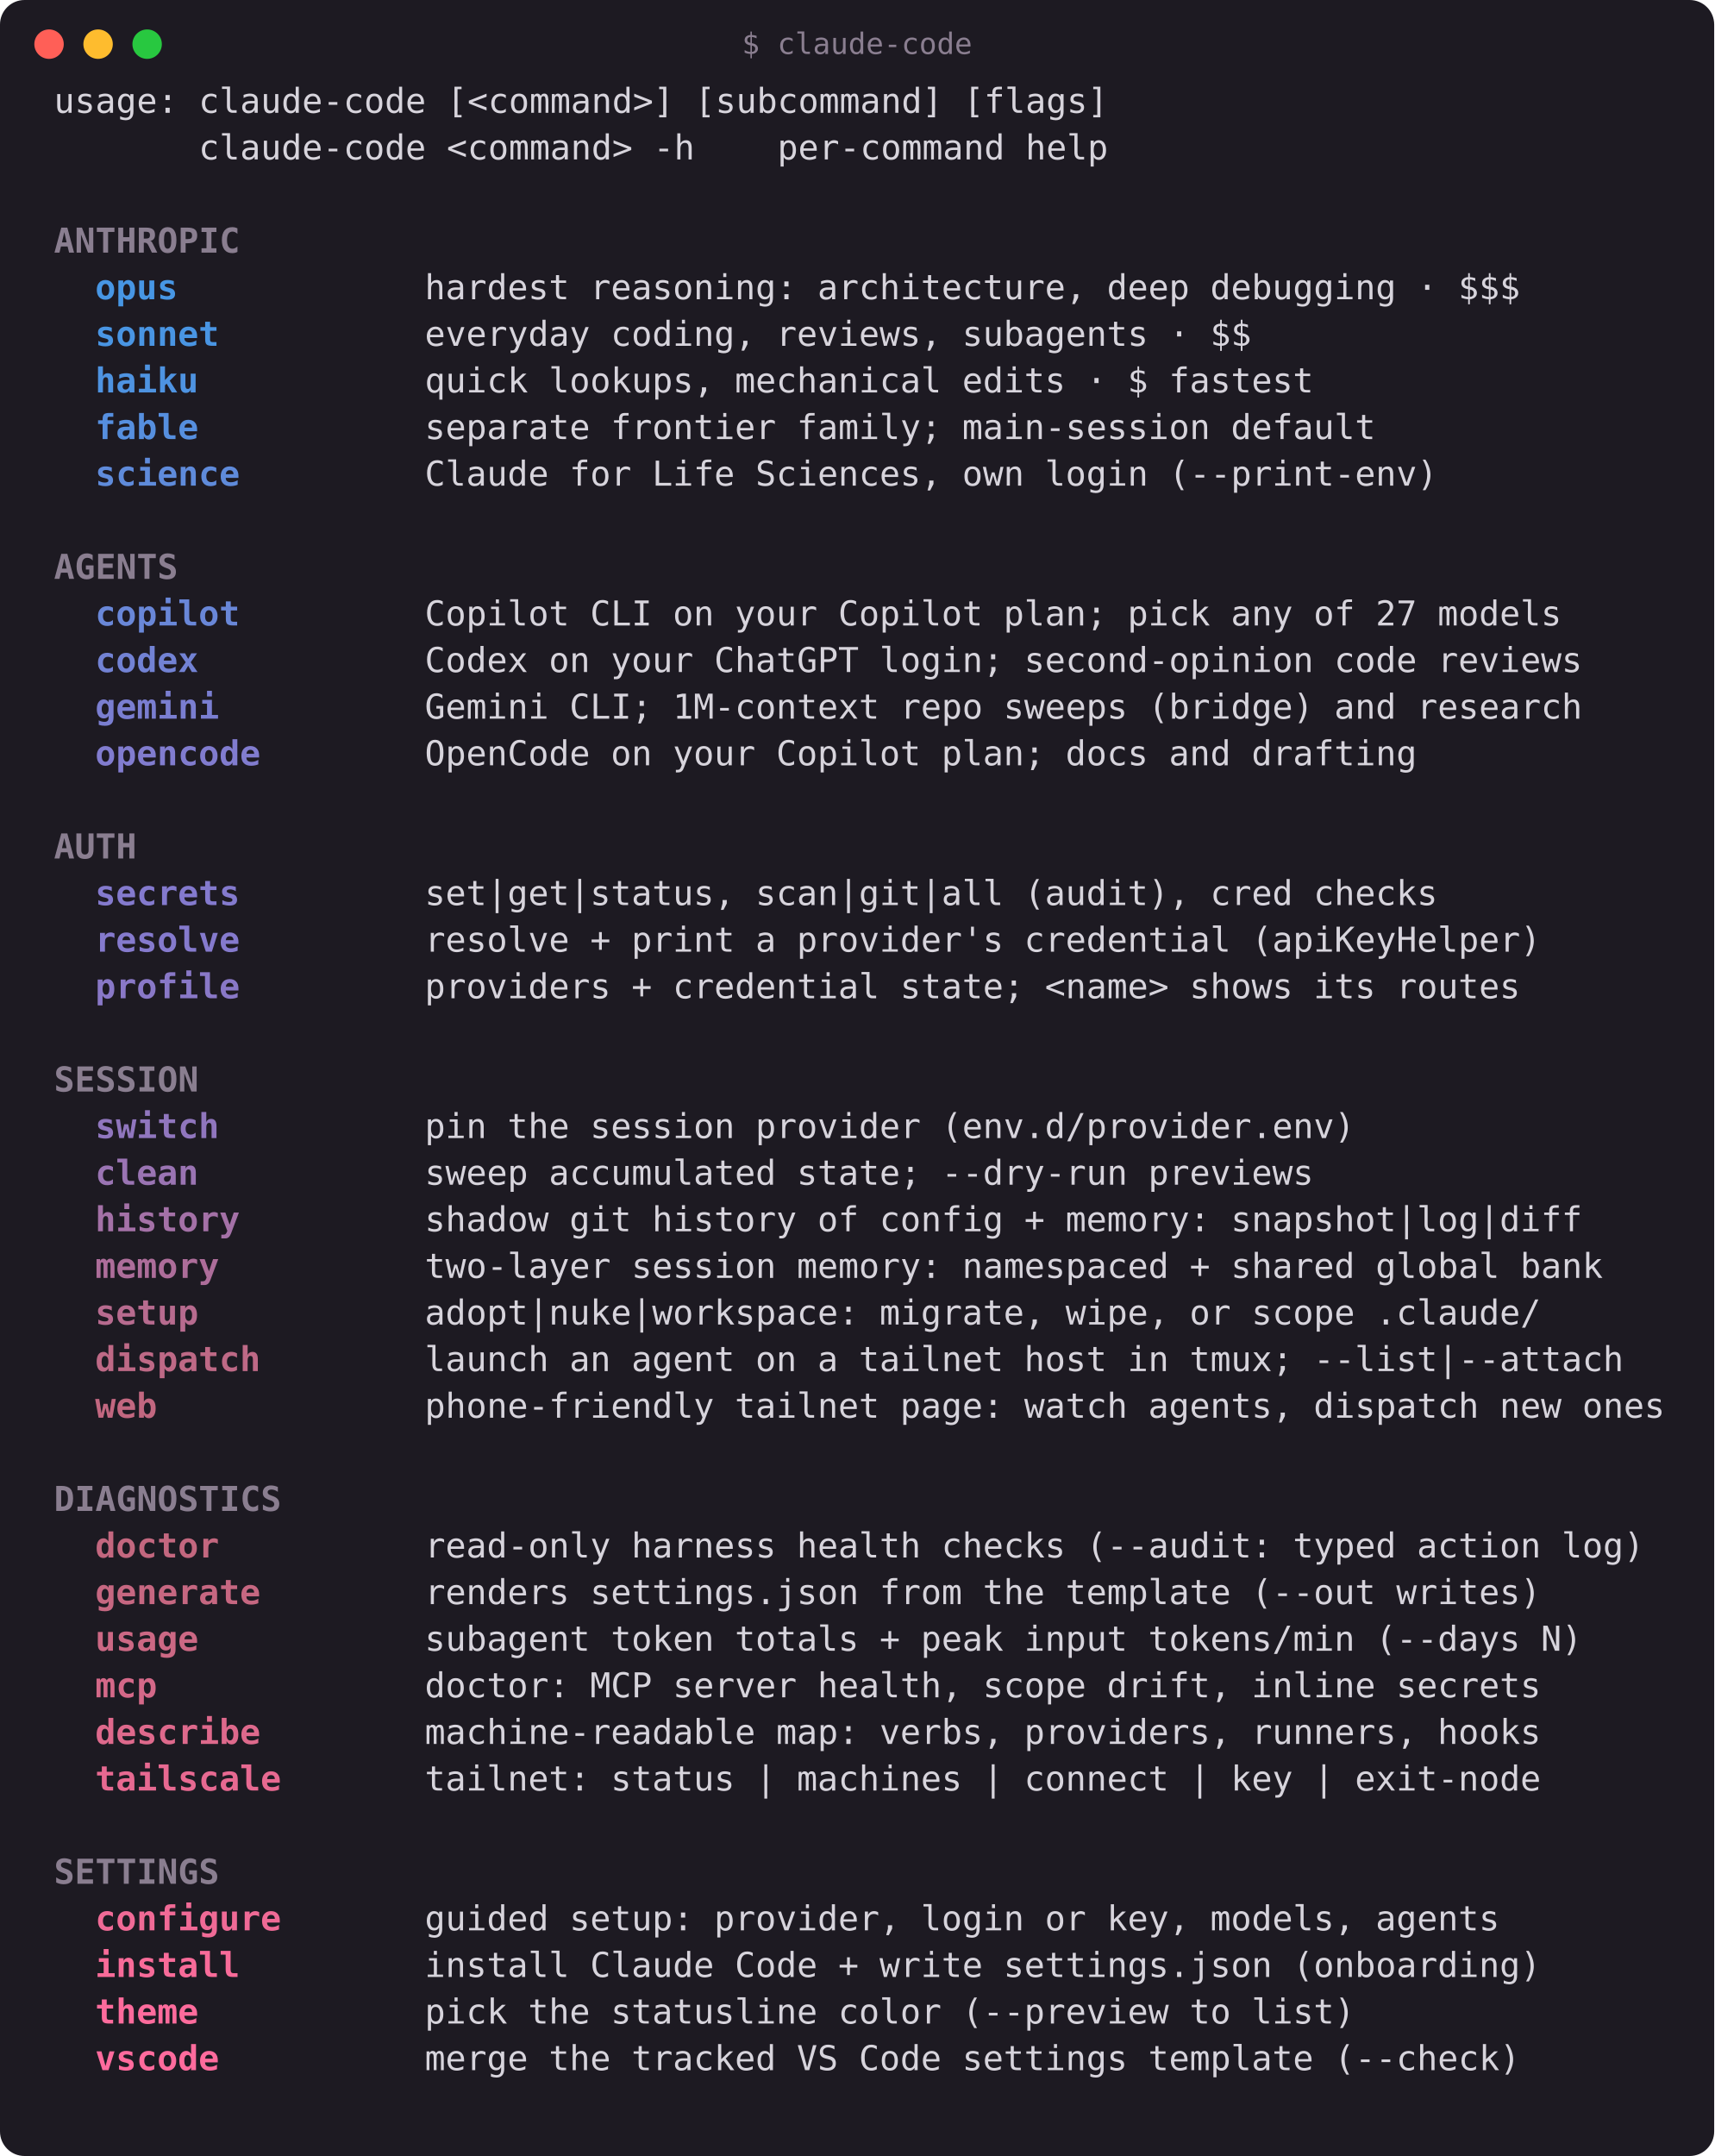
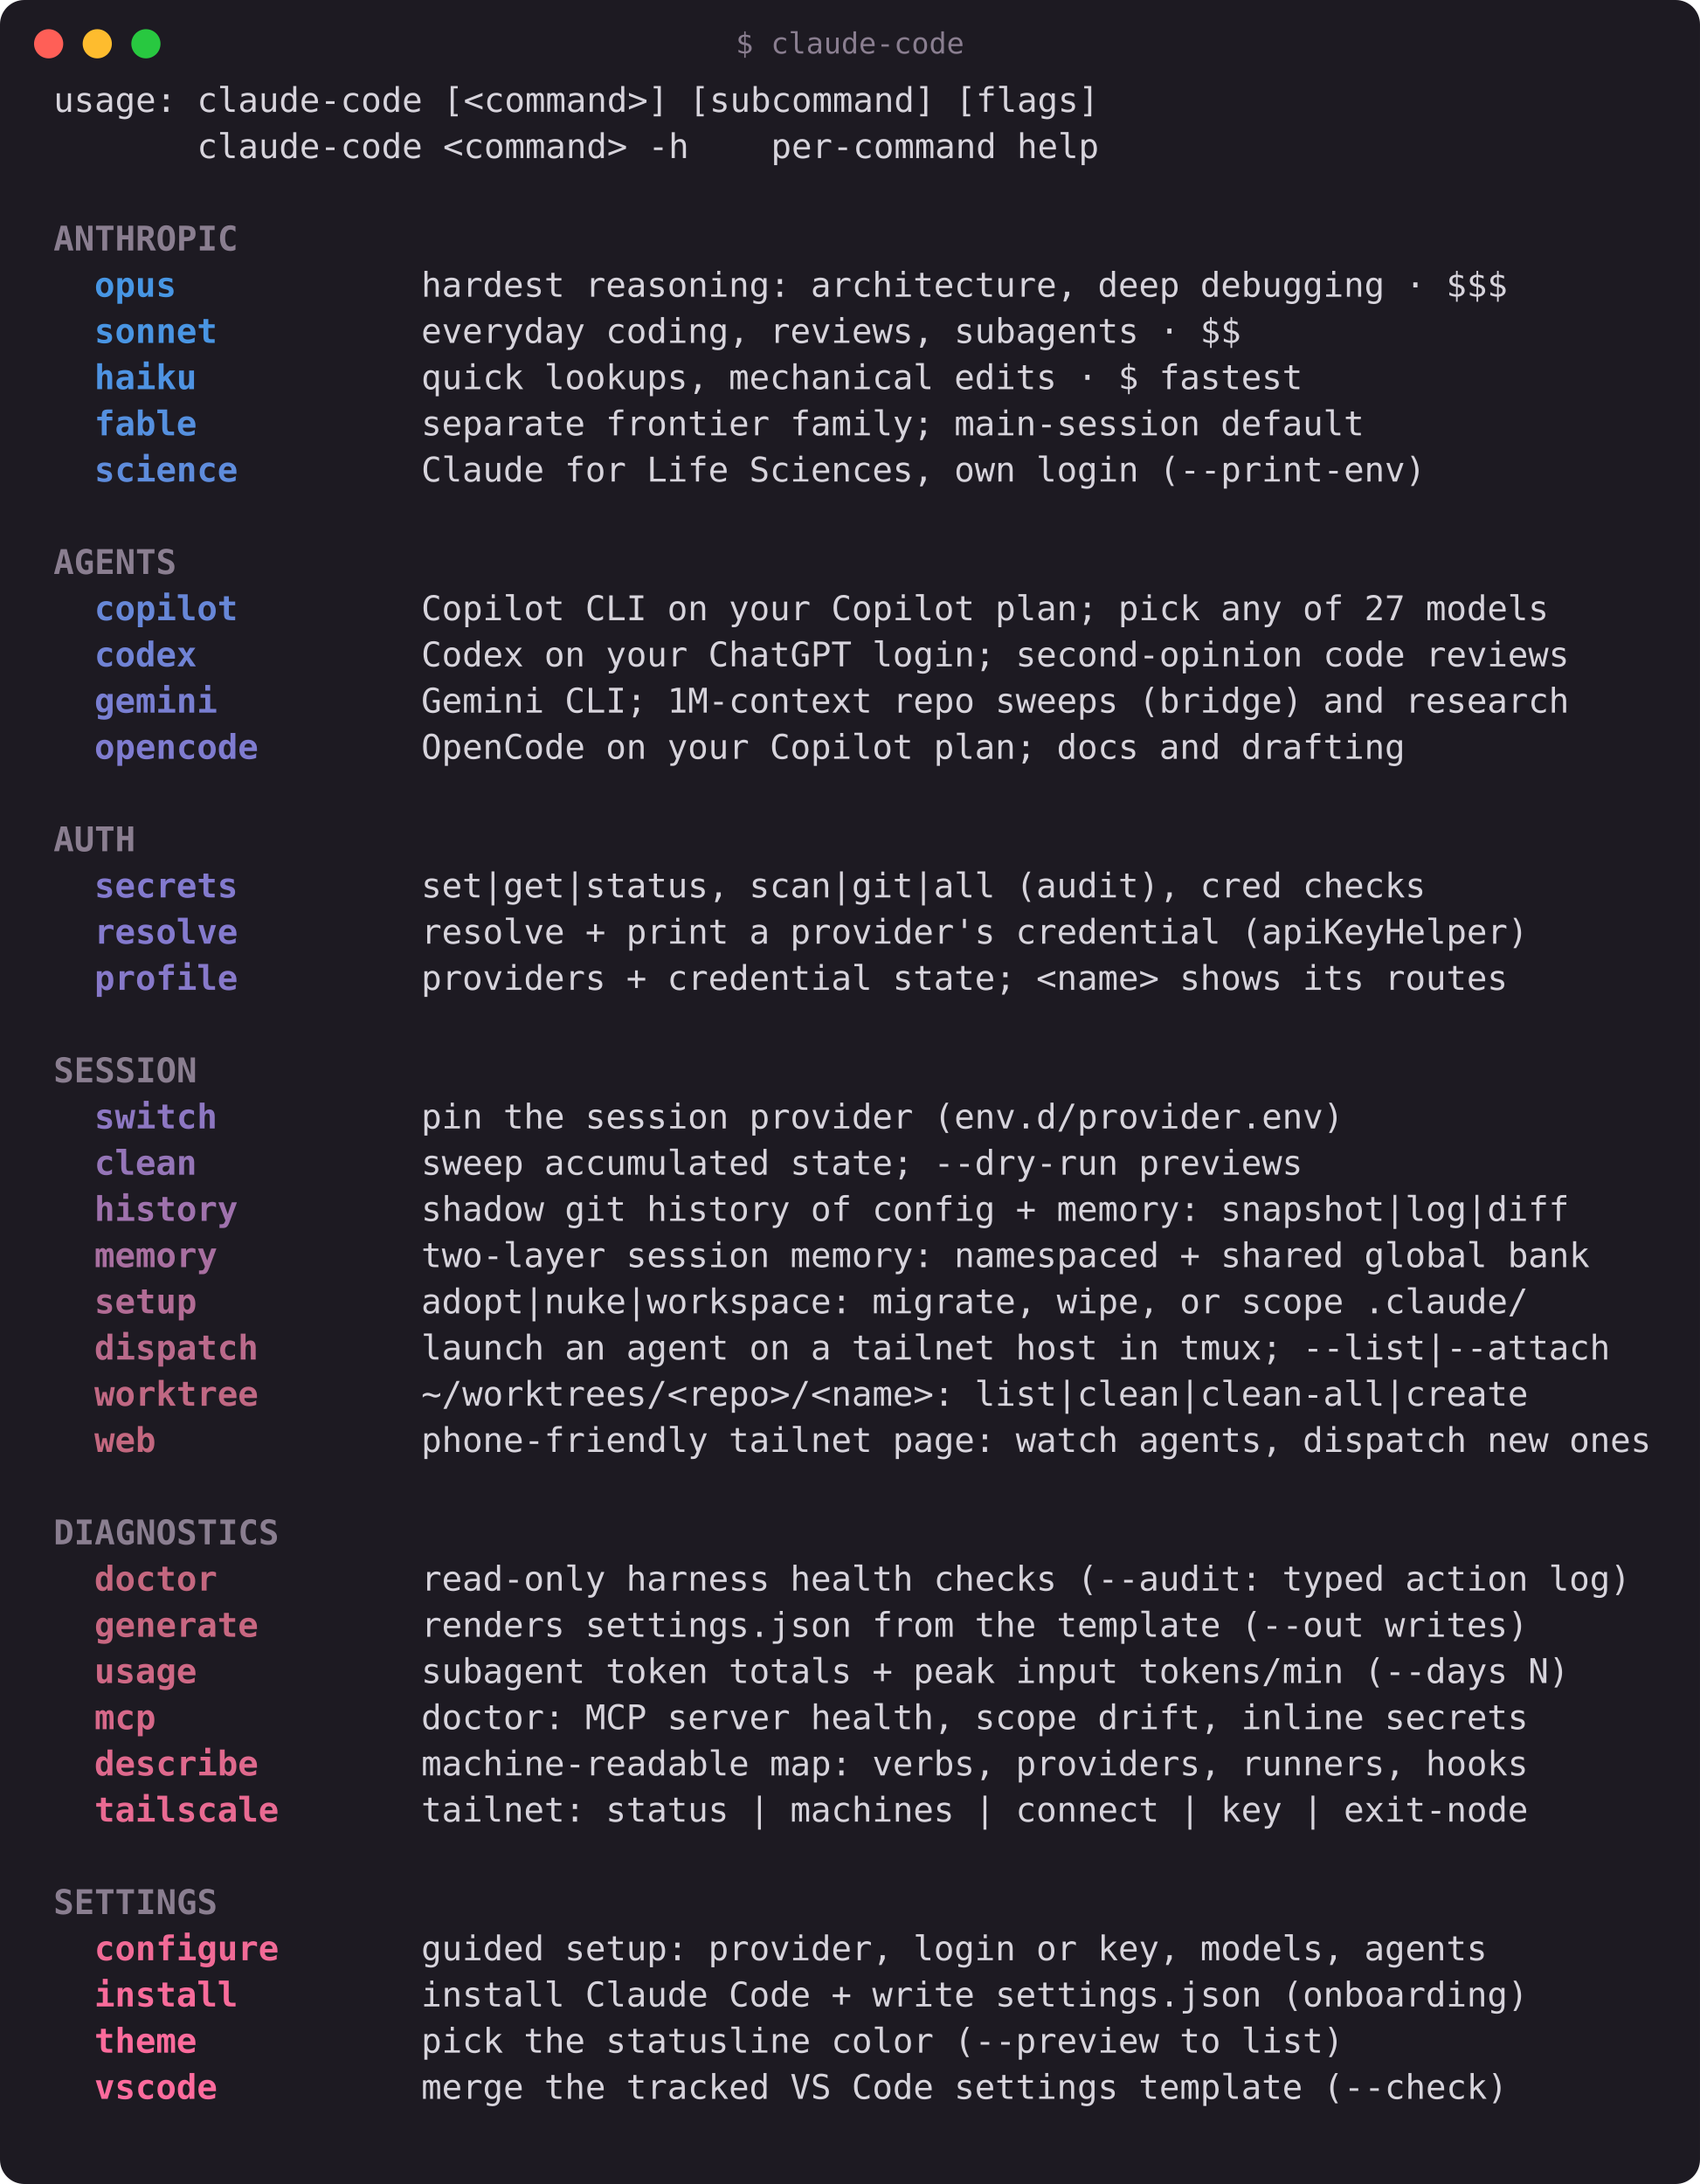
- <svg xmlns="http://www.w3.org/2000/svg" width="699" height="879" viewBox="0 0 699 879" role="img" aria-label="claude-code help menu">
-   <rect width="699" height="879" rx="10" fill="#1d1a22" />
+ <svg xmlns="http://www.w3.org/2000/svg" width="699" height="898" viewBox="0 0 699 898" role="img" aria-label="claude-code help menu">
+   <rect width="699" height="898" rx="10" fill="#1d1a22" />
  <circle cx="20" cy="18" r="6" fill="#ff5f57" />
  <circle cx="40" cy="18" r="6" fill="#febc2e" />
  <circle cx="60" cy="18" r="6" fill="#28c840" />
  <text x="349.5" y="22" fill="#8a7e90" font-family="ui-monospace,SFMono-Regular,Menlo,Consolas,monospace" font-size="12" text-anchor="middle">$ claude-code</text>
  <g font-family="ui-monospace,SFMono-Regular,Menlo,Consolas,monospace" font-size="14" xml:space="preserve">
    <text x="22.0" y="46" fill="#d7d4dc">usage: claude-code [&lt;command&gt;] [subcommand] [flags]</text>
    <text x="22.0" y="65" fill="#d7d4dc">       claude-code &lt;command&gt; -h    per-command help</text>
    <text x="22.0" y="103" fill="#8a7e90" font-weight="bold">ANTHROPIC</text>
    <text x="22.0" y="122" fill="#d7d4dc">  </text>
    <text x="38.8" y="122" fill="#4796e4" font-weight="bold">opus            </text>
    <text x="173.2" y="122" fill="#d7d4dc">hardest reasoning: architecture, deep debugging · $$$</text>
    <text x="22.0" y="141" fill="#d7d4dc">  </text>
    <text x="38.8" y="141" fill="#4995e3" font-weight="bold">sonnet          </text>
    <text x="173.2" y="141" fill="#d7d4dc">everyday coding, reviews, subagents · $$</text>
    <text x="22.0" y="160" fill="#d7d4dc">  </text>
-     <text x="38.8" y="160" fill="#4e93e1" font-weight="bold">haiku           </text>
+     <text x="38.8" y="160" fill="#4e93e2" font-weight="bold">haiku           </text>
    <text x="173.2" y="160" fill="#d7d4dc">quick lookups, mechanical edits · $ fastest</text>
    <text x="22.0" y="179" fill="#d7d4dc">  </text>
-     <text x="38.8" y="179" fill="#568fdf" font-weight="bold">fable           </text>
+     <text x="38.8" y="179" fill="#5590df" font-weight="bold">fable           </text>
    <text x="173.2" y="179" fill="#d7d4dc">separate frontier family; main-session default</text>
    <text x="22.0" y="198" fill="#d7d4dc">  </text>
-     <text x="38.8" y="198" fill="#5f8bdb" font-weight="bold">science         </text>
+     <text x="38.8" y="198" fill="#5e8cdc" font-weight="bold">science         </text>
    <text x="173.2" y="198" fill="#d7d4dc">Claude for Life Sciences, own login (--print-env)</text>
    <text x="22.0" y="236" fill="#8a7e90" font-weight="bold">AGENTS</text>
    <text x="22.0" y="255" fill="#d7d4dc">  </text>
-     <text x="38.8" y="255" fill="#6987d8" font-weight="bold">copilot         </text>
+     <text x="38.8" y="255" fill="#6787d8" font-weight="bold">copilot         </text>
    <text x="173.2" y="255" fill="#d7d4dc">Copilot CLI on your Copilot plan; pick any of 27 models</text>
    <text x="22.0" y="274" fill="#d7d4dc">  </text>
-     <text x="38.8" y="274" fill="#7282d4" font-weight="bold">codex           </text>
+     <text x="38.8" y="274" fill="#7083d5" font-weight="bold">codex           </text>
    <text x="173.2" y="274" fill="#d7d4dc">Codex on your ChatGPT login; second-opinion code reviews</text>
    <text x="22.0" y="293" fill="#d7d4dc">  </text>
-     <text x="38.8" y="293" fill="#7a7ed1" font-weight="bold">gemini          </text>
+     <text x="38.8" y="293" fill="#797fd2" font-weight="bold">gemini          </text>
    <text x="173.2" y="293" fill="#d7d4dc">Gemini CLI; 1M-context repo sweeps (bridge) and research</text>
    <text x="22.0" y="312" fill="#d7d4dc">  </text>
-     <text x="38.8" y="312" fill="#817ccf" font-weight="bold">opencode        </text>
+     <text x="38.8" y="312" fill="#7f7cd0" font-weight="bold">opencode        </text>
    <text x="173.2" y="312" fill="#d7d4dc">OpenCode on your Copilot plan; docs and drafting</text>
    <text x="22.0" y="350" fill="#8a7e90" font-weight="bold">AUTH</text>
    <text x="22.0" y="369" fill="#d7d4dc">  </text>
-     <text x="38.8" y="369" fill="#847ace" font-weight="bold">secrets         </text>
+     <text x="38.8" y="369" fill="#837ace" font-weight="bold">secrets         </text>
    <text x="173.2" y="369" fill="#d7d4dc">set|get|status, scan|git|all (audit), cred checks</text>
    <text x="22.0" y="388" fill="#d7d4dc">  </text>
-     <text x="38.8" y="388" fill="#857acd" font-weight="bold">resolve         </text>
+     <text x="38.8" y="388" fill="#847ace" font-weight="bold">resolve         </text>
    <text x="173.2" y="388" fill="#d7d4dc">resolve + print a provider's credential (apiKeyHelper)</text>
    <text x="22.0" y="407" fill="#d7d4dc">  </text>
-     <text x="38.8" y="407" fill="#8978c7" font-weight="bold">profile         </text>
+     <text x="38.8" y="407" fill="#8779ca" font-weight="bold">profile         </text>
    <text x="173.2" y="407" fill="#d7d4dc">providers + credential state; &lt;name&gt; shows its routes</text>
    <text x="22.0" y="445" fill="#8a7e90" font-weight="bold">SESSION</text>
    <text x="22.0" y="464" fill="#d7d4dc">  </text>
-     <text x="38.8" y="464" fill="#9076be" font-weight="bold">switch          </text>
+     <text x="38.8" y="464" fill="#8d77c2" font-weight="bold">switch          </text>
    <text x="173.2" y="464" fill="#d7d4dc">pin the session provider (env.d/provider.env)</text>
    <text x="22.0" y="483" fill="#d7d4dc">  </text>
-     <text x="38.8" y="483" fill="#9a74b3" font-weight="bold">clean           </text>
+     <text x="38.8" y="483" fill="#9575b8" font-weight="bold">clean           </text>
    <text x="173.2" y="483" fill="#d7d4dc">sweep accumulated state; --dry-run previews</text>
    <text x="22.0" y="502" fill="#d7d4dc">  </text>
-     <text x="38.8" y="502" fill="#a471a7" font-weight="bold">history         </text>
+     <text x="38.8" y="502" fill="#9f72ad" font-weight="bold">history         </text>
    <text x="173.2" y="502" fill="#d7d4dc">shadow git history of config + memory: snapshot|log|diff</text>
    <text x="22.0" y="521" fill="#d7d4dc">  </text>
-     <text x="38.8" y="521" fill="#ad6d9a" font-weight="bold">memory          </text>
+     <text x="38.8" y="521" fill="#a86fa0" font-weight="bold">memory          </text>
    <text x="173.2" y="521" fill="#d7d4dc">two-layer session memory: namespaced + shared global bank</text>
    <text x="22.0" y="540" fill="#d7d4dc">  </text>
-     <text x="38.8" y="540" fill="#b76b8f" font-weight="bold">setup           </text>
+     <text x="38.8" y="540" fill="#b26c95" font-weight="bold">setup           </text>
    <text x="173.2" y="540" fill="#d7d4dc">adopt|nuke|workspace: migrate, wipe, or scope .claude/</text>
    <text x="22.0" y="559" fill="#d7d4dc">  </text>
-     <text x="38.8" y="559" fill="#be6986" font-weight="bold">dispatch        </text>
+     <text x="38.8" y="559" fill="#ba6a8b" font-weight="bold">dispatch        </text>
    <text x="173.2" y="559" fill="#d7d4dc">launch an agent on a tailnet host in tmux; --list|--attach</text>
    <text x="22.0" y="578" fill="#d7d4dc">  </text>
-     <text x="38.8" y="578" fill="#c26780" font-weight="bold">web             </text>
-     <text x="173.2" y="578" fill="#d7d4dc">phone-friendly tailnet page: watch agents, dispatch new ones</text>
-     <text x="22.0" y="616" fill="#8a7e90" font-weight="bold">DIAGNOSTICS</text>
-     <text x="22.0" y="635" fill="#d7d4dc">  </text>
-     <text x="38.8" y="635" fill="#c3677f" font-weight="bold">doctor          </text>
-     <text x="173.2" y="635" fill="#d7d4dc">read-only harness health checks (--audit: typed action log)</text>
+     <text x="38.8" y="578" fill="#c06883" font-weight="bold">worktree        </text>
+     <text x="173.2" y="578" fill="#d7d4dc">~/worktrees/&lt;repo&gt;/&lt;name&gt;: list|clean|clean-all|create</text>
+     <text x="22.0" y="597" fill="#d7d4dc">  </text>
+     <text x="38.8" y="597" fill="#c3677f" font-weight="bold">web             </text>
+     <text x="173.2" y="597" fill="#d7d4dc">phone-friendly tailnet page: watch agents, dispatch new ones</text>
+     <text x="22.0" y="635" fill="#8a7e90" font-weight="bold">DIAGNOSTICS</text>
    <text x="22.0" y="654" fill="#d7d4dc">  </text>
-     <text x="38.8" y="654" fill="#c66781" font-weight="bold">generate        </text>
-     <text x="173.2" y="654" fill="#d7d4dc">renders settings.json from the template (--out writes)</text>
+     <text x="38.8" y="654" fill="#c4677f" font-weight="bold">doctor          </text>
+     <text x="173.2" y="654" fill="#d7d4dc">read-only harness health checks (--audit: typed action log)</text>
    <text x="22.0" y="673" fill="#d7d4dc">  </text>
-     <text x="38.8" y="673" fill="#cc6884" font-weight="bold">usage           </text>
-     <text x="173.2" y="673" fill="#d7d4dc">subagent token totals + peak input tokens/min (--days N)</text>
+     <text x="38.8" y="673" fill="#c86781" font-weight="bold">generate        </text>
+     <text x="173.2" y="673" fill="#d7d4dc">renders settings.json from the template (--out writes)</text>
    <text x="22.0" y="692" fill="#d7d4dc">  </text>
-     <text x="38.8" y="692" fill="#d46888" font-weight="bold">mcp             </text>
-     <text x="173.2" y="692" fill="#d7d4dc">doctor: MCP server health, scope drift, inline secrets</text>
+     <text x="38.8" y="692" fill="#ce6885" font-weight="bold">usage           </text>
+     <text x="173.2" y="692" fill="#d7d4dc">subagent token totals + peak input tokens/min (--days N)</text>
    <text x="22.0" y="711" fill="#d7d4dc">  </text>
-     <text x="38.8" y="711" fill="#de698c" font-weight="bold">describe        </text>
-     <text x="173.2" y="711" fill="#d7d4dc">machine-readable map: verbs, providers, runners, hooks</text>
+     <text x="38.8" y="711" fill="#d66889" font-weight="bold">mcp             </text>
+     <text x="173.2" y="711" fill="#d7d4dc">doctor: MCP server health, scope drift, inline secrets</text>
    <text x="22.0" y="730" fill="#d7d4dc">  </text>
-     <text x="38.8" y="730" fill="#e76991" font-weight="bold">tailscale       </text>
-     <text x="173.2" y="730" fill="#d7d4dc">tailnet: status | machines | connect | key | exit-node</text>
-     <text x="22.0" y="768" fill="#8a7e90" font-weight="bold">SETTINGS</text>
-     <text x="22.0" y="787" fill="#d7d4dc">  </text>
-     <text x="38.8" y="787" fill="#f06a96" font-weight="bold">configure       </text>
-     <text x="173.2" y="787" fill="#d7d4dc">guided setup: provider, login or key, models, agents</text>
+     <text x="38.8" y="730" fill="#df698d" font-weight="bold">describe        </text>
+     <text x="173.2" y="730" fill="#d7d4dc">machine-readable map: verbs, providers, runners, hooks</text>
+     <text x="22.0" y="749" fill="#d7d4dc">  </text>
+     <text x="38.8" y="749" fill="#e96a92" font-weight="bold">tailscale       </text>
+     <text x="173.2" y="749" fill="#d7d4dc">tailnet: status | machines | connect | key | exit-node</text>
+     <text x="22.0" y="787" fill="#8a7e90" font-weight="bold">SETTINGS</text>
    <text x="22.0" y="806" fill="#d7d4dc">  </text>
-     <text x="38.8" y="806" fill="#f86b99" font-weight="bold">install         </text>
-     <text x="173.2" y="806" fill="#d7d4dc">install Claude Code + write settings.json (onboarding)</text>
+     <text x="38.8" y="806" fill="#f16a96" font-weight="bold">configure       </text>
+     <text x="173.2" y="806" fill="#d7d4dc">guided setup: provider, login or key, models, agents</text>
    <text x="22.0" y="825" fill="#d7d4dc">  </text>
-     <text x="38.8" y="825" fill="#fd6b9c" font-weight="bold">theme           </text>
-     <text x="173.2" y="825" fill="#d7d4dc">pick the statusline color (--preview to list)</text>
+     <text x="38.8" y="825" fill="#f86b9a" font-weight="bold">install         </text>
+     <text x="173.2" y="825" fill="#d7d4dc">install Claude Code + write settings.json (onboarding)</text>
    <text x="22.0" y="844" fill="#d7d4dc">  </text>
-     <text x="38.8" y="844" fill="#ff6b9d" font-weight="bold">vscode          </text>
-     <text x="173.2" y="844" fill="#d7d4dc">merge the tracked VS Code settings template (--check)</text>
+     <text x="38.8" y="844" fill="#fd6b9c" font-weight="bold">theme           </text>
+     <text x="173.2" y="844" fill="#d7d4dc">pick the statusline color (--preview to list)</text>
+     <text x="22.0" y="863" fill="#d7d4dc">  </text>
+     <text x="38.8" y="863" fill="#ff6b9d" font-weight="bold">vscode          </text>
+     <text x="173.2" y="863" fill="#d7d4dc">merge the tracked VS Code settings template (--check)</text>
  </g>
</svg>
